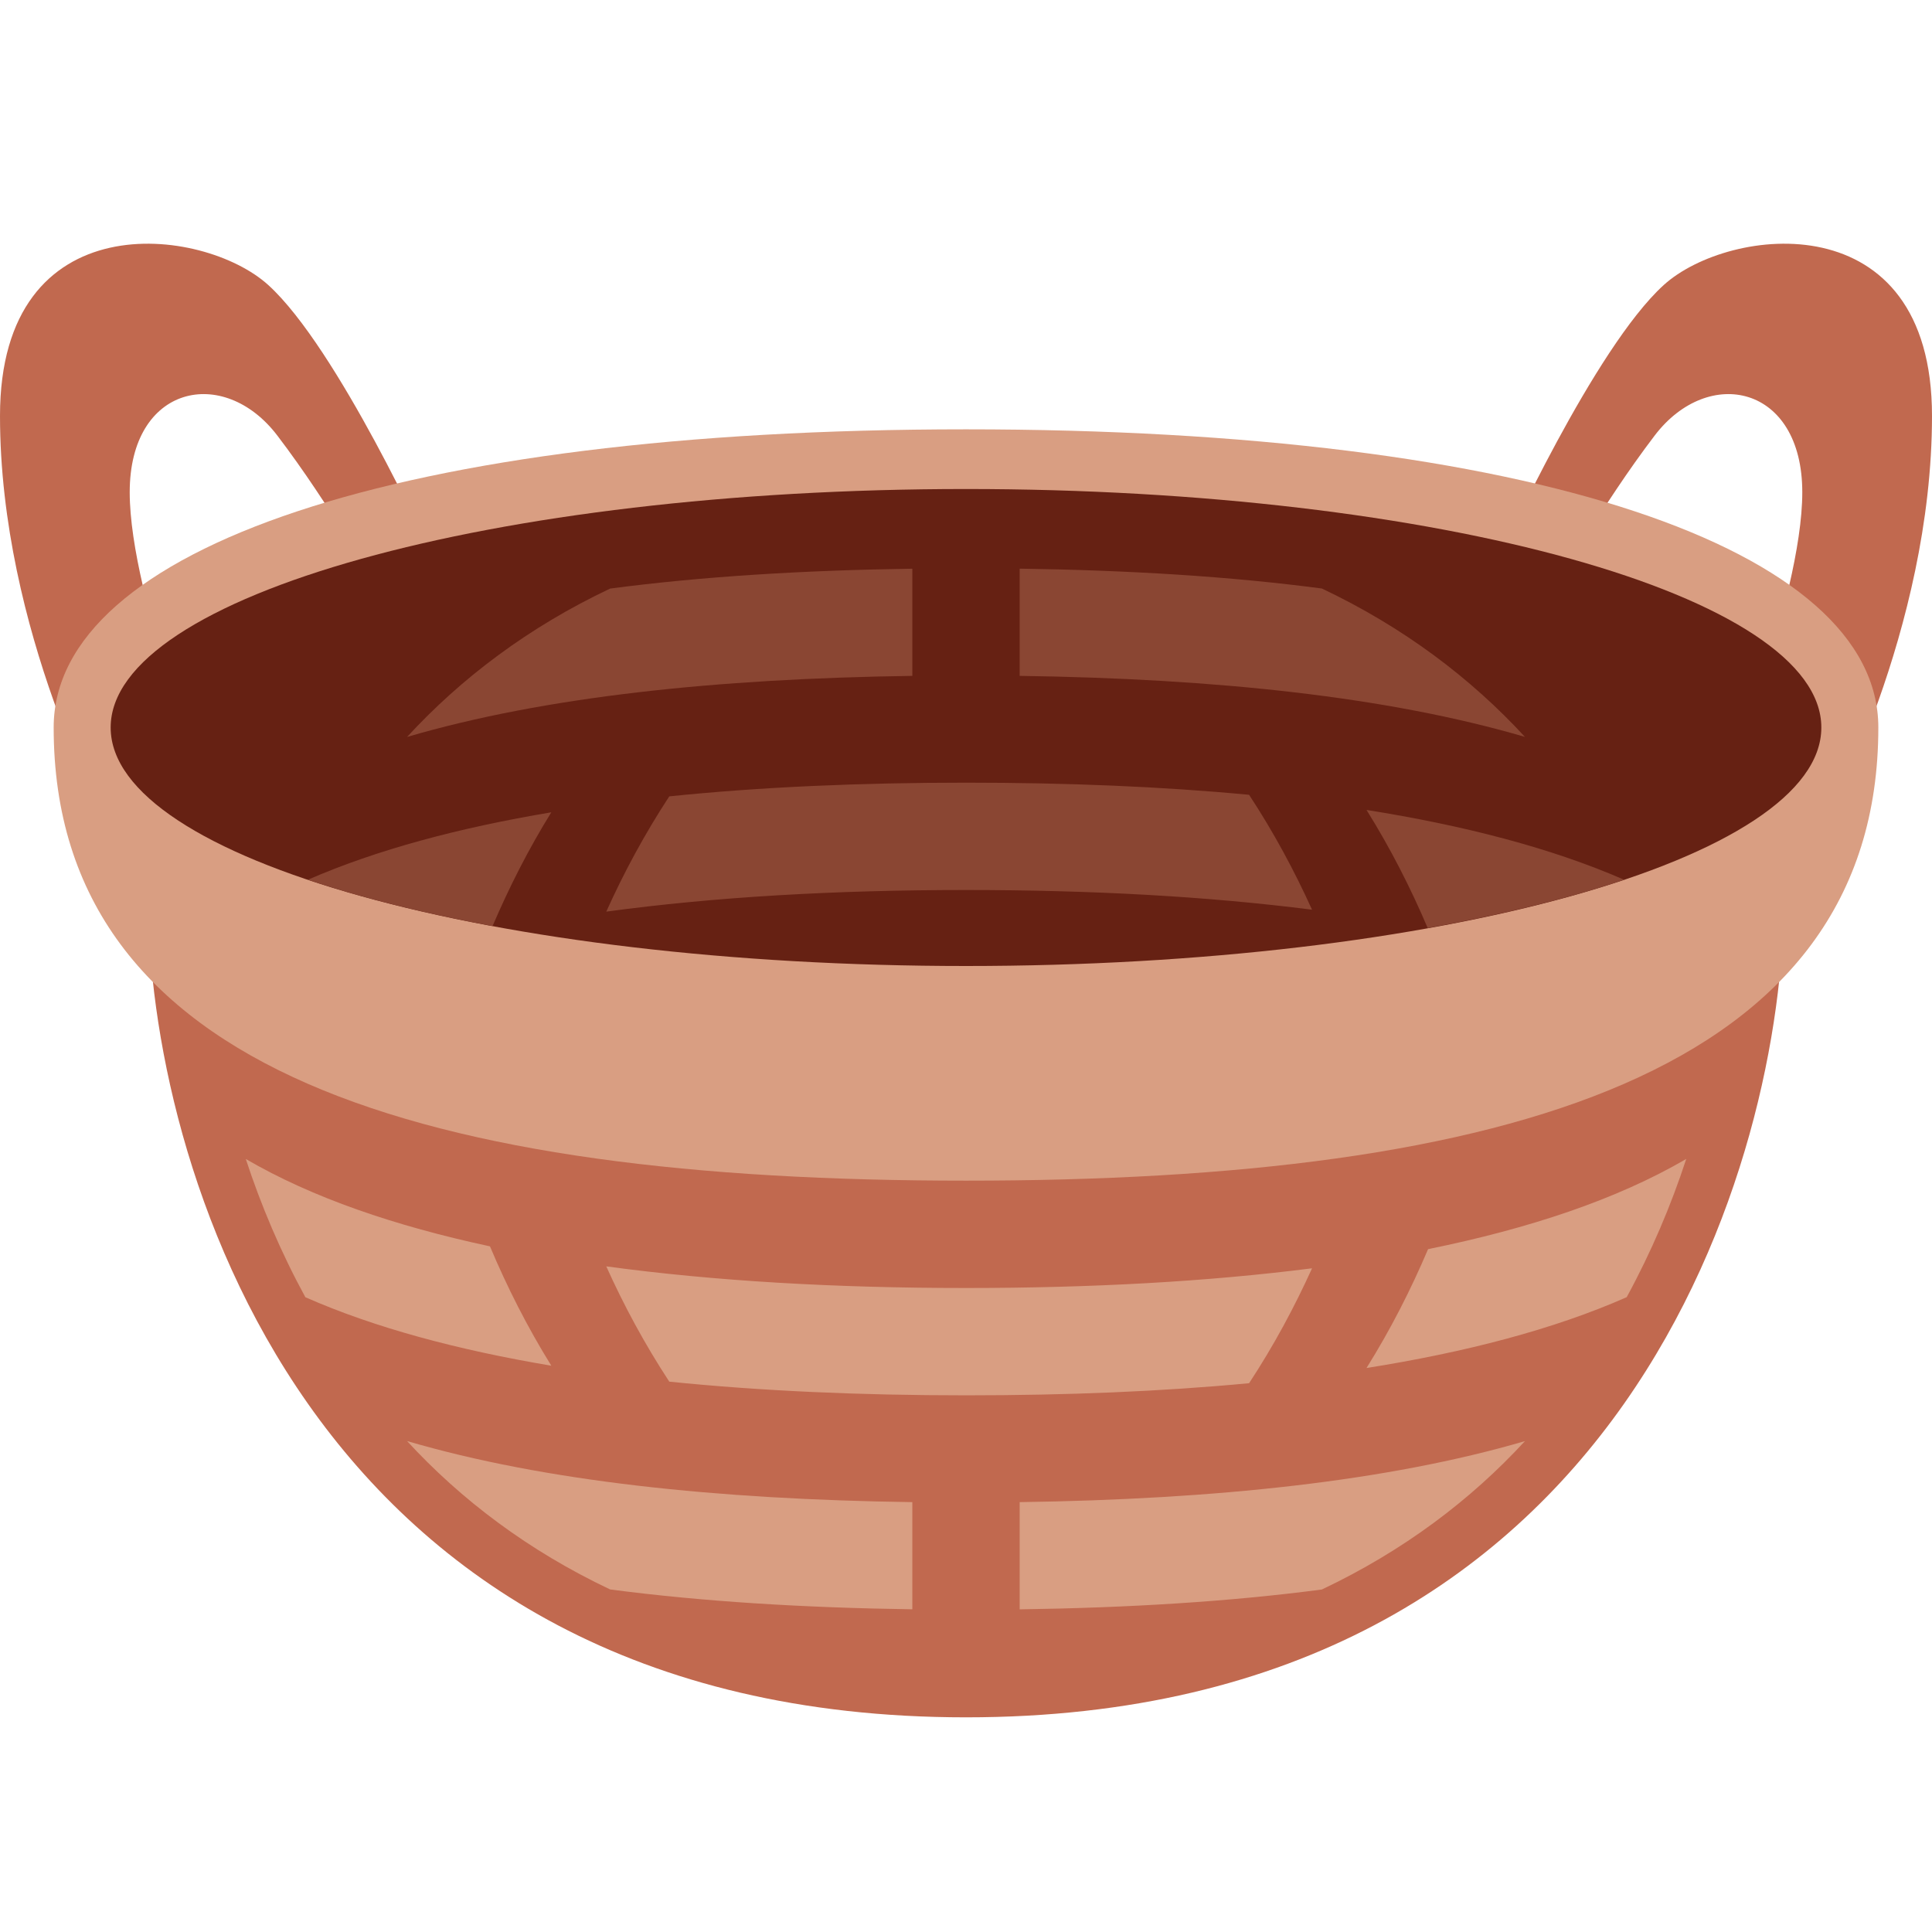
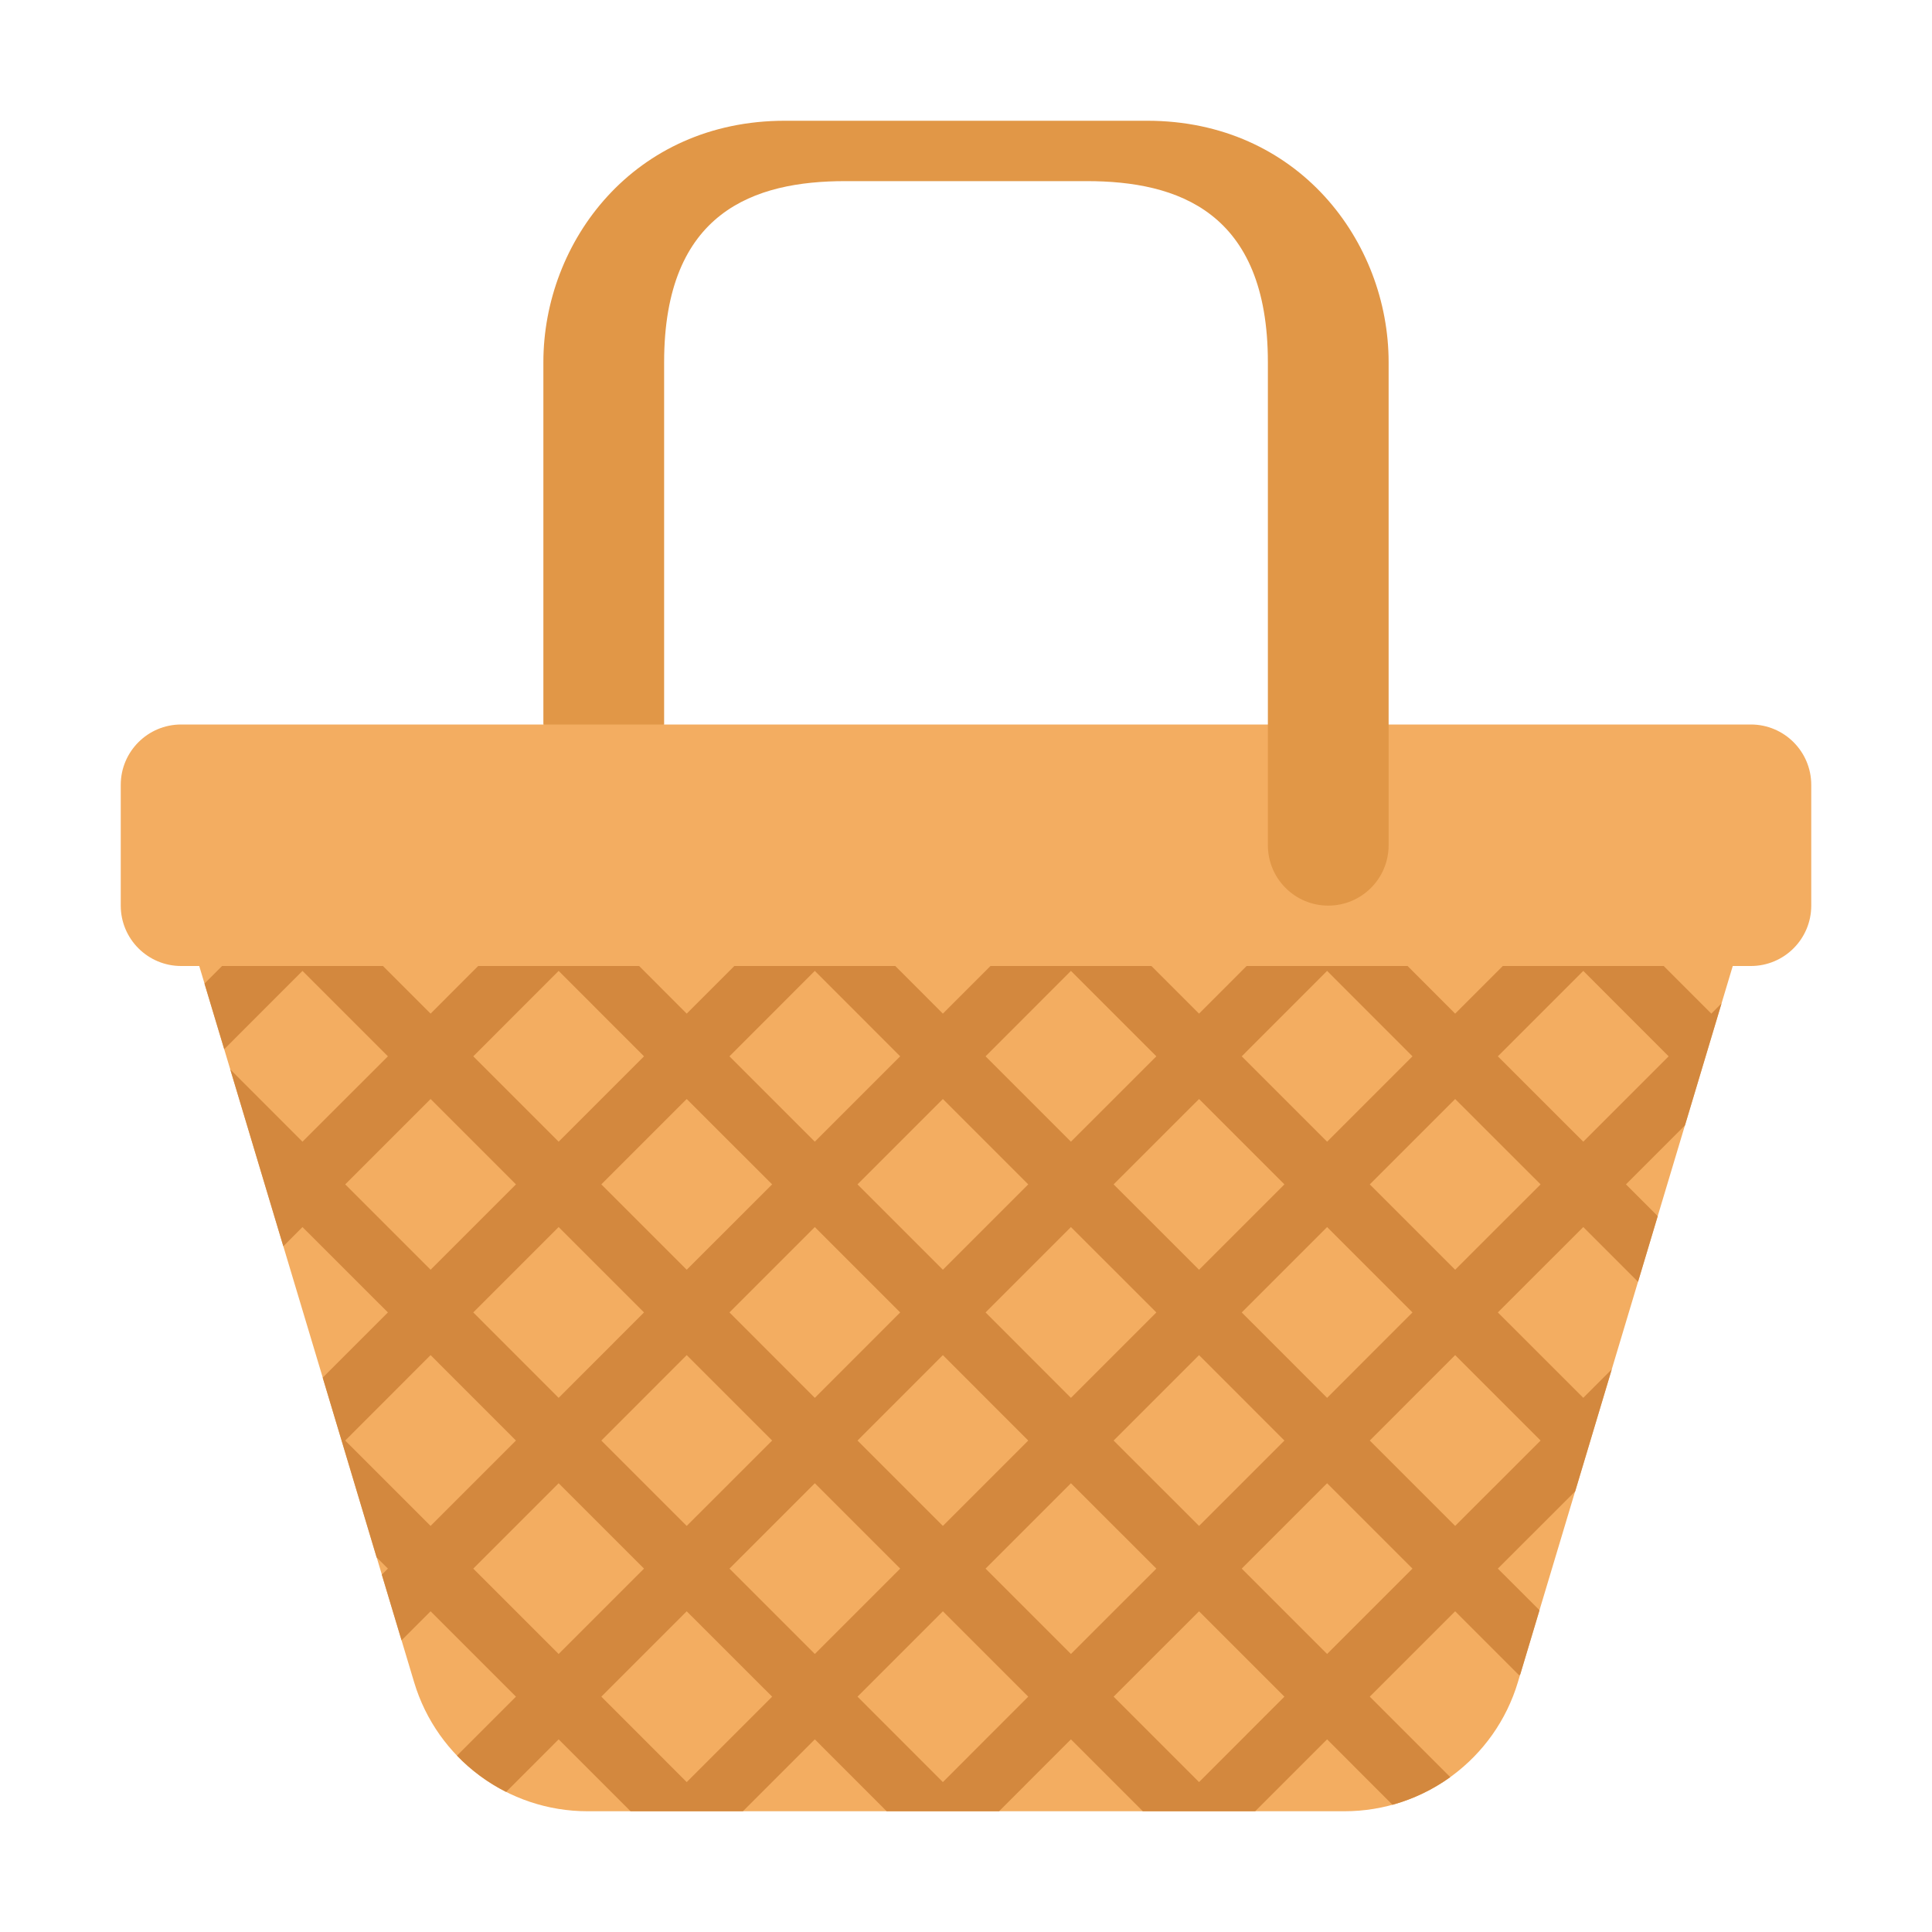
- <svg xmlns="http://www.w3.org/2000/svg" viewBox="0 0 36 36">
-   <path fill="#C1694F" d="M2 15.375S0 11.75 0 7.75s3.786-3.542 5-2.438c1.292 1.174 3 4.938 3 4.938l-1 .688s-.833-1.51-1.833-2.823-2.75-.943-2.75 1.057S4 15 4 15l-2 .375zm32 0s2-3.625 2-7.625-3.786-3.542-5-2.438c-1.292 1.174-3 4.938-3 4.938l1 .688s.833-1.51 1.833-2.823 2.75-.943 2.75 1.057S32 15 32 15l2 .375z" />
-   <path fill="#C1694F" d="M33.238 16.762C33.238 21.496 30.381 32 18 32S2.762 21.496 2.762 16.762C2.762 13.905 8.532 12 18 12s15.238 1.905 15.238 4.762z" />
-   <path fill="#D99E82" d="M35 13.556C35 20 28.041 22 18 22S1 20 1 13.556C1 10.222 7.438 8 18 8s17 2.222 17 5.556z" />
-   <ellipse fill="#662113" cx="18" cy="13.556" rx="15.938" ry="4.444" />
-   <path d="M17 27.99c-3.646-.051-6.853-.387-9.415-1.138 1.007 1.094 2.262 2.045 3.784 2.765 1.717.226 3.608.341 5.631.37V27.99zm2 0v1.998c2.022-.029 3.913-.143 5.631-.37 1.522-.721 2.777-1.671 3.784-2.765-2.562.749-5.769 1.085-9.415 1.137zm-9.87-4.766c-1.77-.38-3.312-.906-4.55-1.628.282.861.648 1.728 1.11 2.576 1.299.572 2.848.984 4.583 1.276-.451-.727-.828-1.475-1.143-2.224zM18 26c1.875 0 3.64-.071 5.275-.226.458-.697.845-1.417 1.173-2.141-1.953.249-4.11.367-6.448.367-2.442 0-4.684-.129-6.703-.403.327.727.716 1.448 1.174 2.148 1.705.174 3.555.255 5.529.255zm8.61-2.724c-.317.746-.695 1.492-1.147 2.215 1.844-.293 3.483-.718 4.848-1.32.462-.848.828-1.715 1.11-2.576-1.299.758-2.932 1.299-4.811 1.681z" fill="#D99E82" />
-   <path d="M17 12.594c-3.646.051-6.853.387-9.415 1.138 1.007-1.094 2.262-2.045 3.784-2.765 1.717-.226 3.608-.341 5.631-.37v1.997zm2 0v-1.998c2.022.029 3.913.143 5.631.37 1.522.721 2.777 1.671 3.784 2.765-2.562-.75-5.769-1.086-9.415-1.137zm-9.822 4.662c.306-.714.665-1.427 1.095-2.12-1.716.288-3.247.695-4.537 1.257.99.332 2.15.623 3.442.863zM18 14.584c1.875 0 3.64.071 5.275.226.458.697.845 1.417 1.173 2.141-1.953-.249-4.109-.367-6.448-.367-2.442 0-4.684.129-6.703.403.327-.727.716-1.448 1.174-2.148 1.705-.175 3.555-.255 5.529-.255zm7.463.508c.449.719.825 1.46 1.14 2.201 1.378-.247 2.617-.55 3.661-.9-1.356-.591-2.977-1.011-4.801-1.301z" fill="#8A4633" />
+ <svg xmlns="http://www.w3.org/2000/svg" width="32" height="32" viewBox="0 0 32 32" fill="none">
+   <path d="M3 12C2.448 12 2 12.448 2 13V15C2 15.552 2.448 16 3 16H3.3L6.859 27.862C7.239 29.131 8.407 30 9.732 30H22.268C23.593 30 24.761 29.131 25.141 27.862L28.7 16H29C29.552 16 30 15.552 30 15V13C30 12.448 29.552 12 29 12H11L10 11.5L9 12H3Z" fill="#F3AD61" />
+   <path d="M3.678 16L3.387 16.291L3.714 17.378L5.01 16.081L6.425 17.496L5.01 18.91L3.814 17.713L4.693 20.642L5.01 20.324L6.425 21.738L5.345 22.818L6.238 25.795L6.425 25.981L6.324 26.081L6.651 27.169L7.132 26.688L8.546 28.102L7.569 29.079C7.805 29.324 8.08 29.527 8.383 29.68L9.253 28.809L10.444 30H12.305L13.496 28.809L14.686 30H16.548L17.738 28.809L18.929 30H20.79L21.981 28.809L23.064 29.893C23.41 29.797 23.734 29.641 24.021 29.435L22.688 28.102L24.102 26.688L25.163 27.749L25.181 27.731L25.499 26.67L24.809 25.981L26.09 24.701L26.696 22.68L26.224 23.152L24.809 21.738L26.224 20.324L27.131 21.231L27.457 20.143L26.931 19.617L27.908 18.64L28.514 16.619L28.345 16.789L27.556 16H24.891L24.102 16.789L23.314 16H20.648L19.86 16.789L19.071 16H16.406L15.617 16.789L14.829 16H12.163L11.374 16.789L10.586 16H7.92L7.132 16.789L6.343 16H3.678ZM5.718 19.617L7.132 18.203L8.546 19.617L7.132 21.031L5.718 19.617ZM7.839 21.738L9.253 20.324L10.667 21.738L9.253 23.153L7.839 21.738ZM9.96 19.617L11.374 18.203L12.789 19.617L11.374 21.031L9.96 19.617ZM9.96 23.86L11.374 22.445L12.789 23.86L11.374 25.274L9.96 23.86ZM14.91 21.738L13.496 23.153L12.082 21.738L13.496 20.324L14.91 21.738ZM12.082 25.981L13.496 24.567L14.91 25.981L13.496 27.395L12.082 25.981ZM14.203 23.86L15.617 22.445L17.031 23.86L15.617 25.274L14.203 23.86ZM14.203 28.102L15.617 26.688L17.031 28.102L15.617 29.517L14.203 28.102ZM19.86 29.517L18.445 28.102L19.86 26.688L21.274 28.102L19.86 29.517ZM16.324 25.981L17.738 24.567L19.153 25.981L17.738 27.395L16.324 25.981ZM21.981 27.395L20.567 25.981L21.981 24.567L23.395 25.981L21.981 27.395ZM24.102 25.274L22.688 23.86L24.102 22.445L25.517 23.86L24.102 25.274ZM21.981 23.153L20.567 21.738L21.981 20.324L23.395 21.738L21.981 23.153ZM25.517 19.617L24.102 21.031L22.688 19.617L24.102 18.203L25.517 19.617ZM23.395 17.496L21.981 18.91L20.567 17.496L21.981 16.081L23.395 17.496ZM17.738 16.081L19.153 17.496L17.738 18.91L16.324 17.496L17.738 16.081ZM19.86 18.203L21.274 19.617L19.86 21.031L18.445 19.617L19.86 18.203ZM15.617 18.203L17.031 19.617L15.617 21.031L14.203 19.617L15.617 18.203ZM17.738 20.324L19.153 21.738L17.738 23.153L16.324 21.738L17.738 20.324ZM19.86 25.274L18.445 23.86L19.86 22.445L21.274 23.86L19.86 25.274ZM27.638 17.496L26.224 18.91L24.809 17.496L26.224 16.081L27.638 17.496ZM11.374 26.688L12.789 28.102L11.374 29.517L9.96 28.102L11.374 26.688ZM14.91 17.496L13.496 18.91L12.082 17.496L13.496 16.081L14.91 17.496ZM10.667 25.981L9.253 27.395L7.839 25.981L9.253 24.567L10.667 25.981ZM8.546 23.86L7.132 25.274L5.718 23.86L7.132 22.445L8.546 23.86ZM9.253 18.91L7.839 17.496L9.253 16.081L10.667 17.496L9.253 18.91Z" fill="#D3883E" />
+   <path d="M13 2C10.5 2 9 4 9 6V12H11V6C11 3.5 12.5 3 14 3H18C19.5 3 21 3.5 21 6V14C21 14.552 21.448 15 22 15C22.552 15 23 14.552 23 14V6C23 4 21.5 2 19 2H13Z" fill="#E19747" />
</svg>
